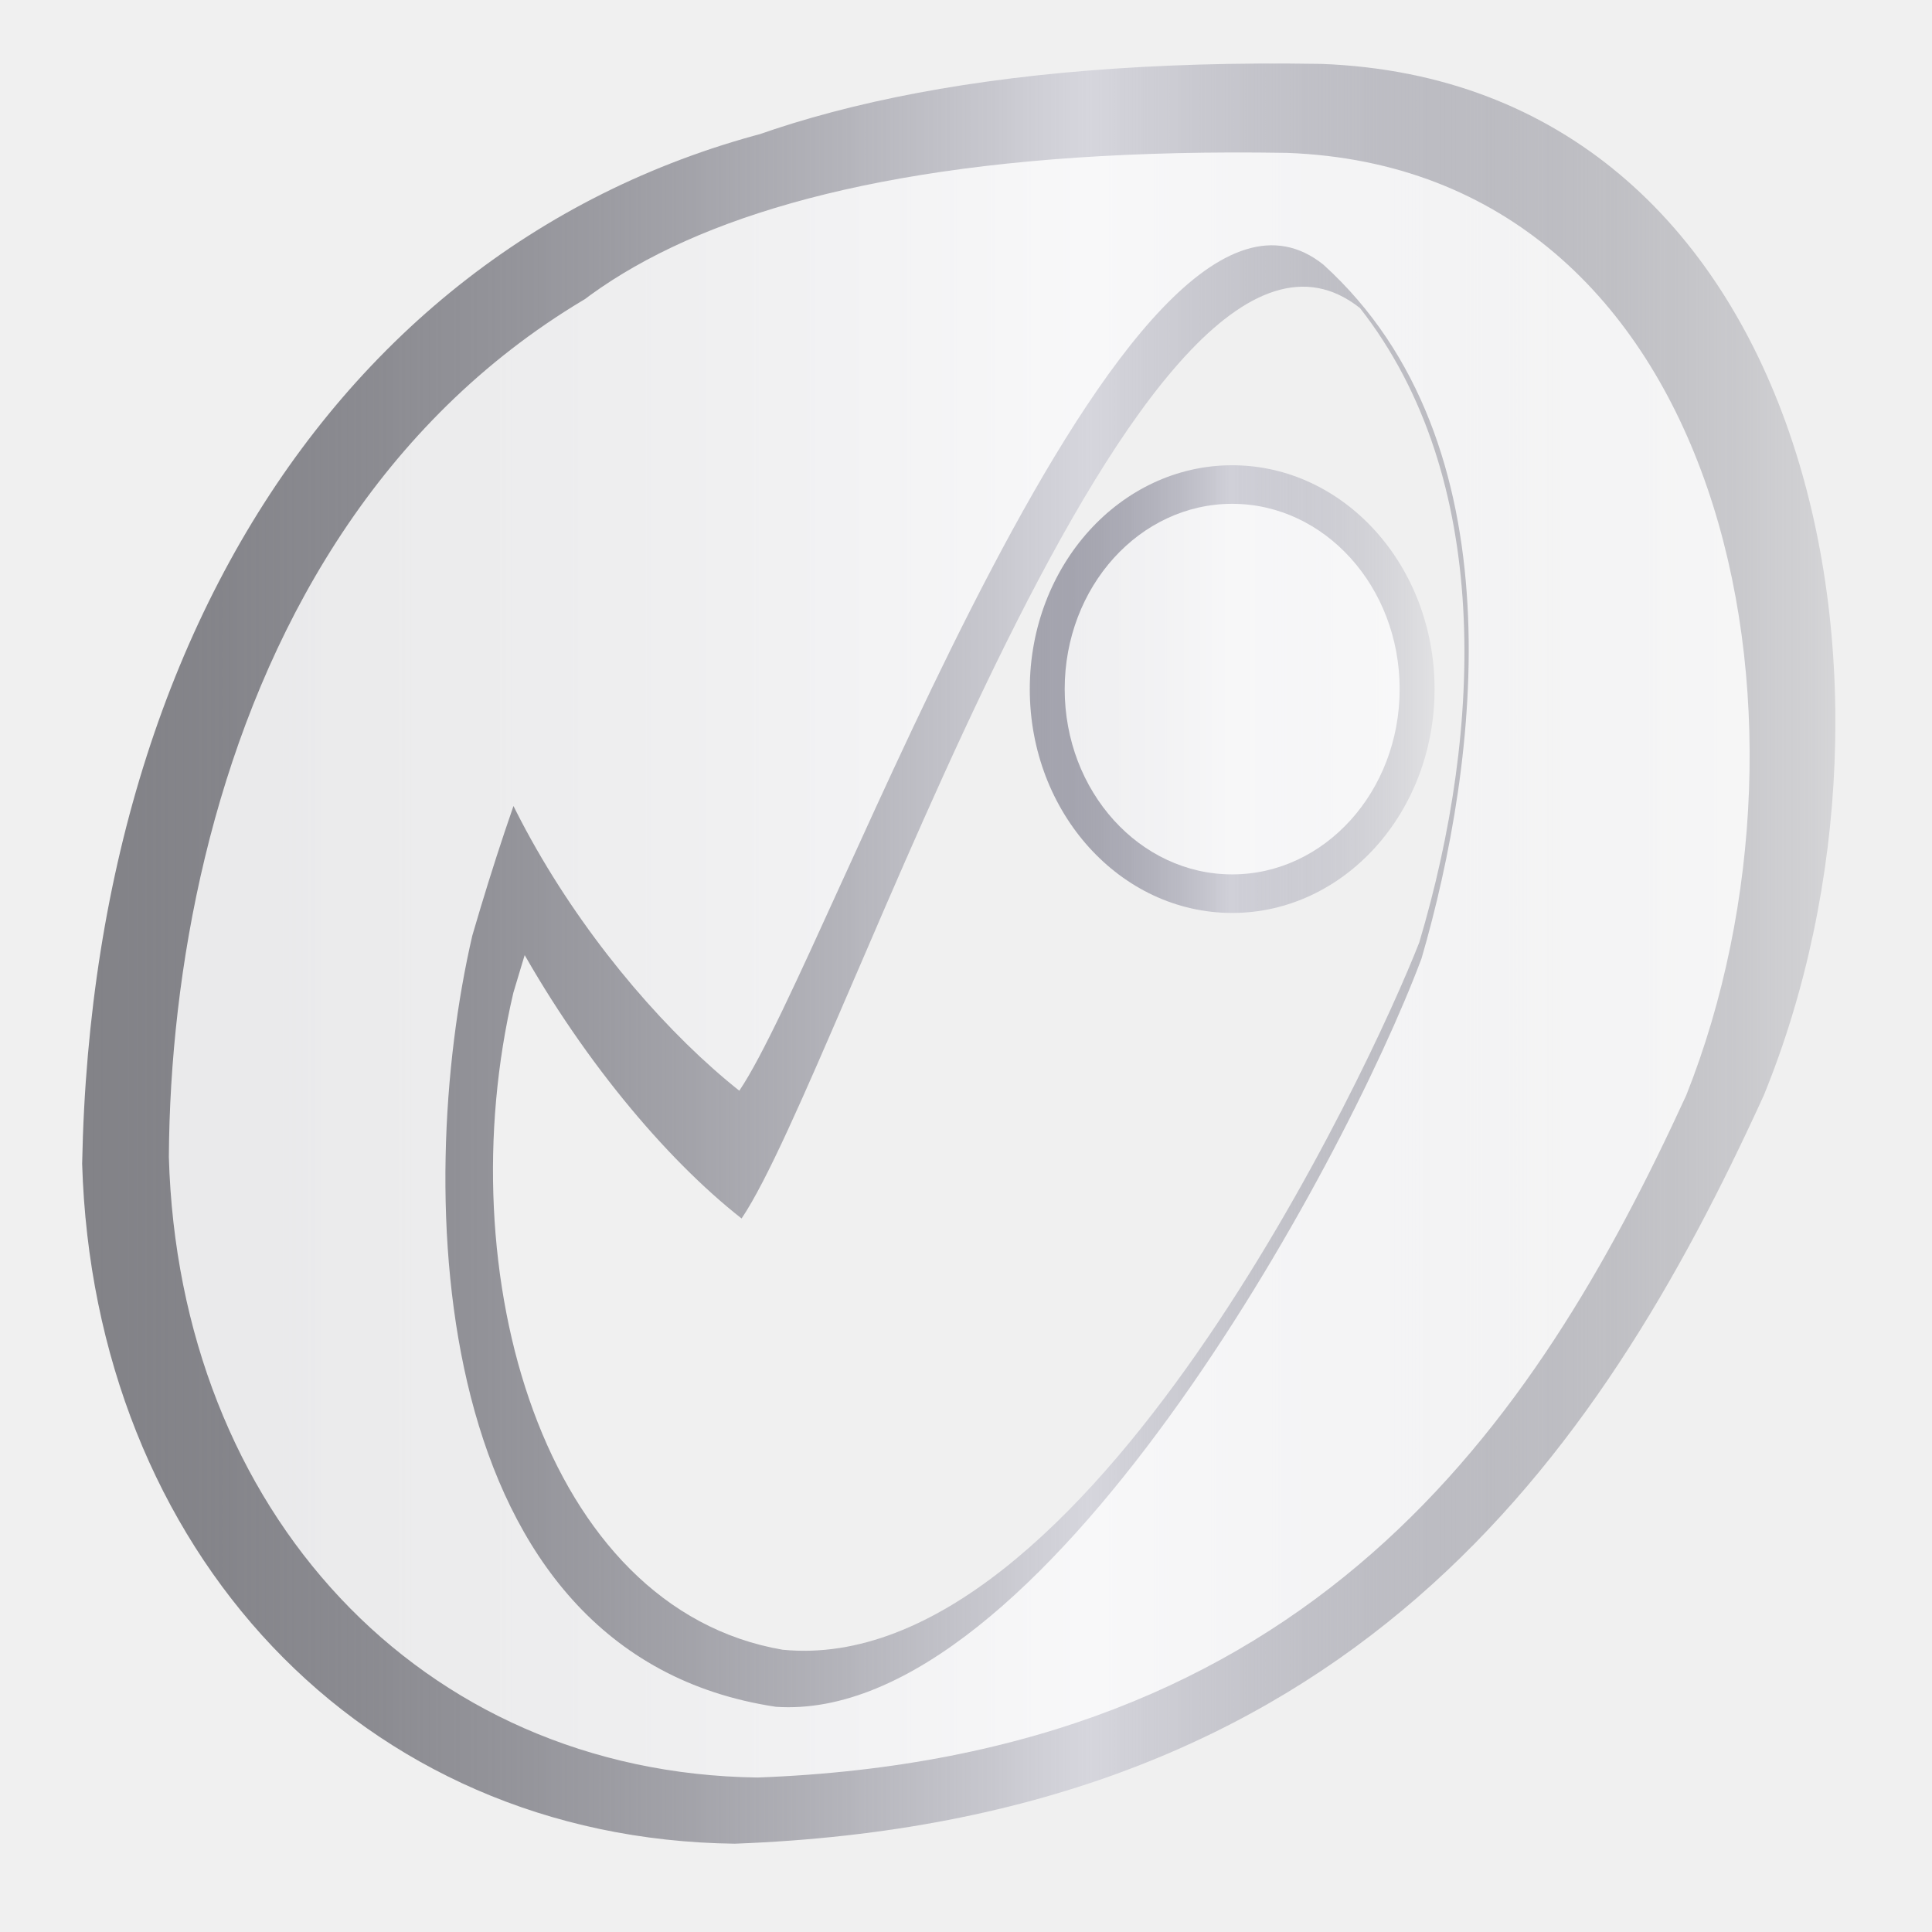
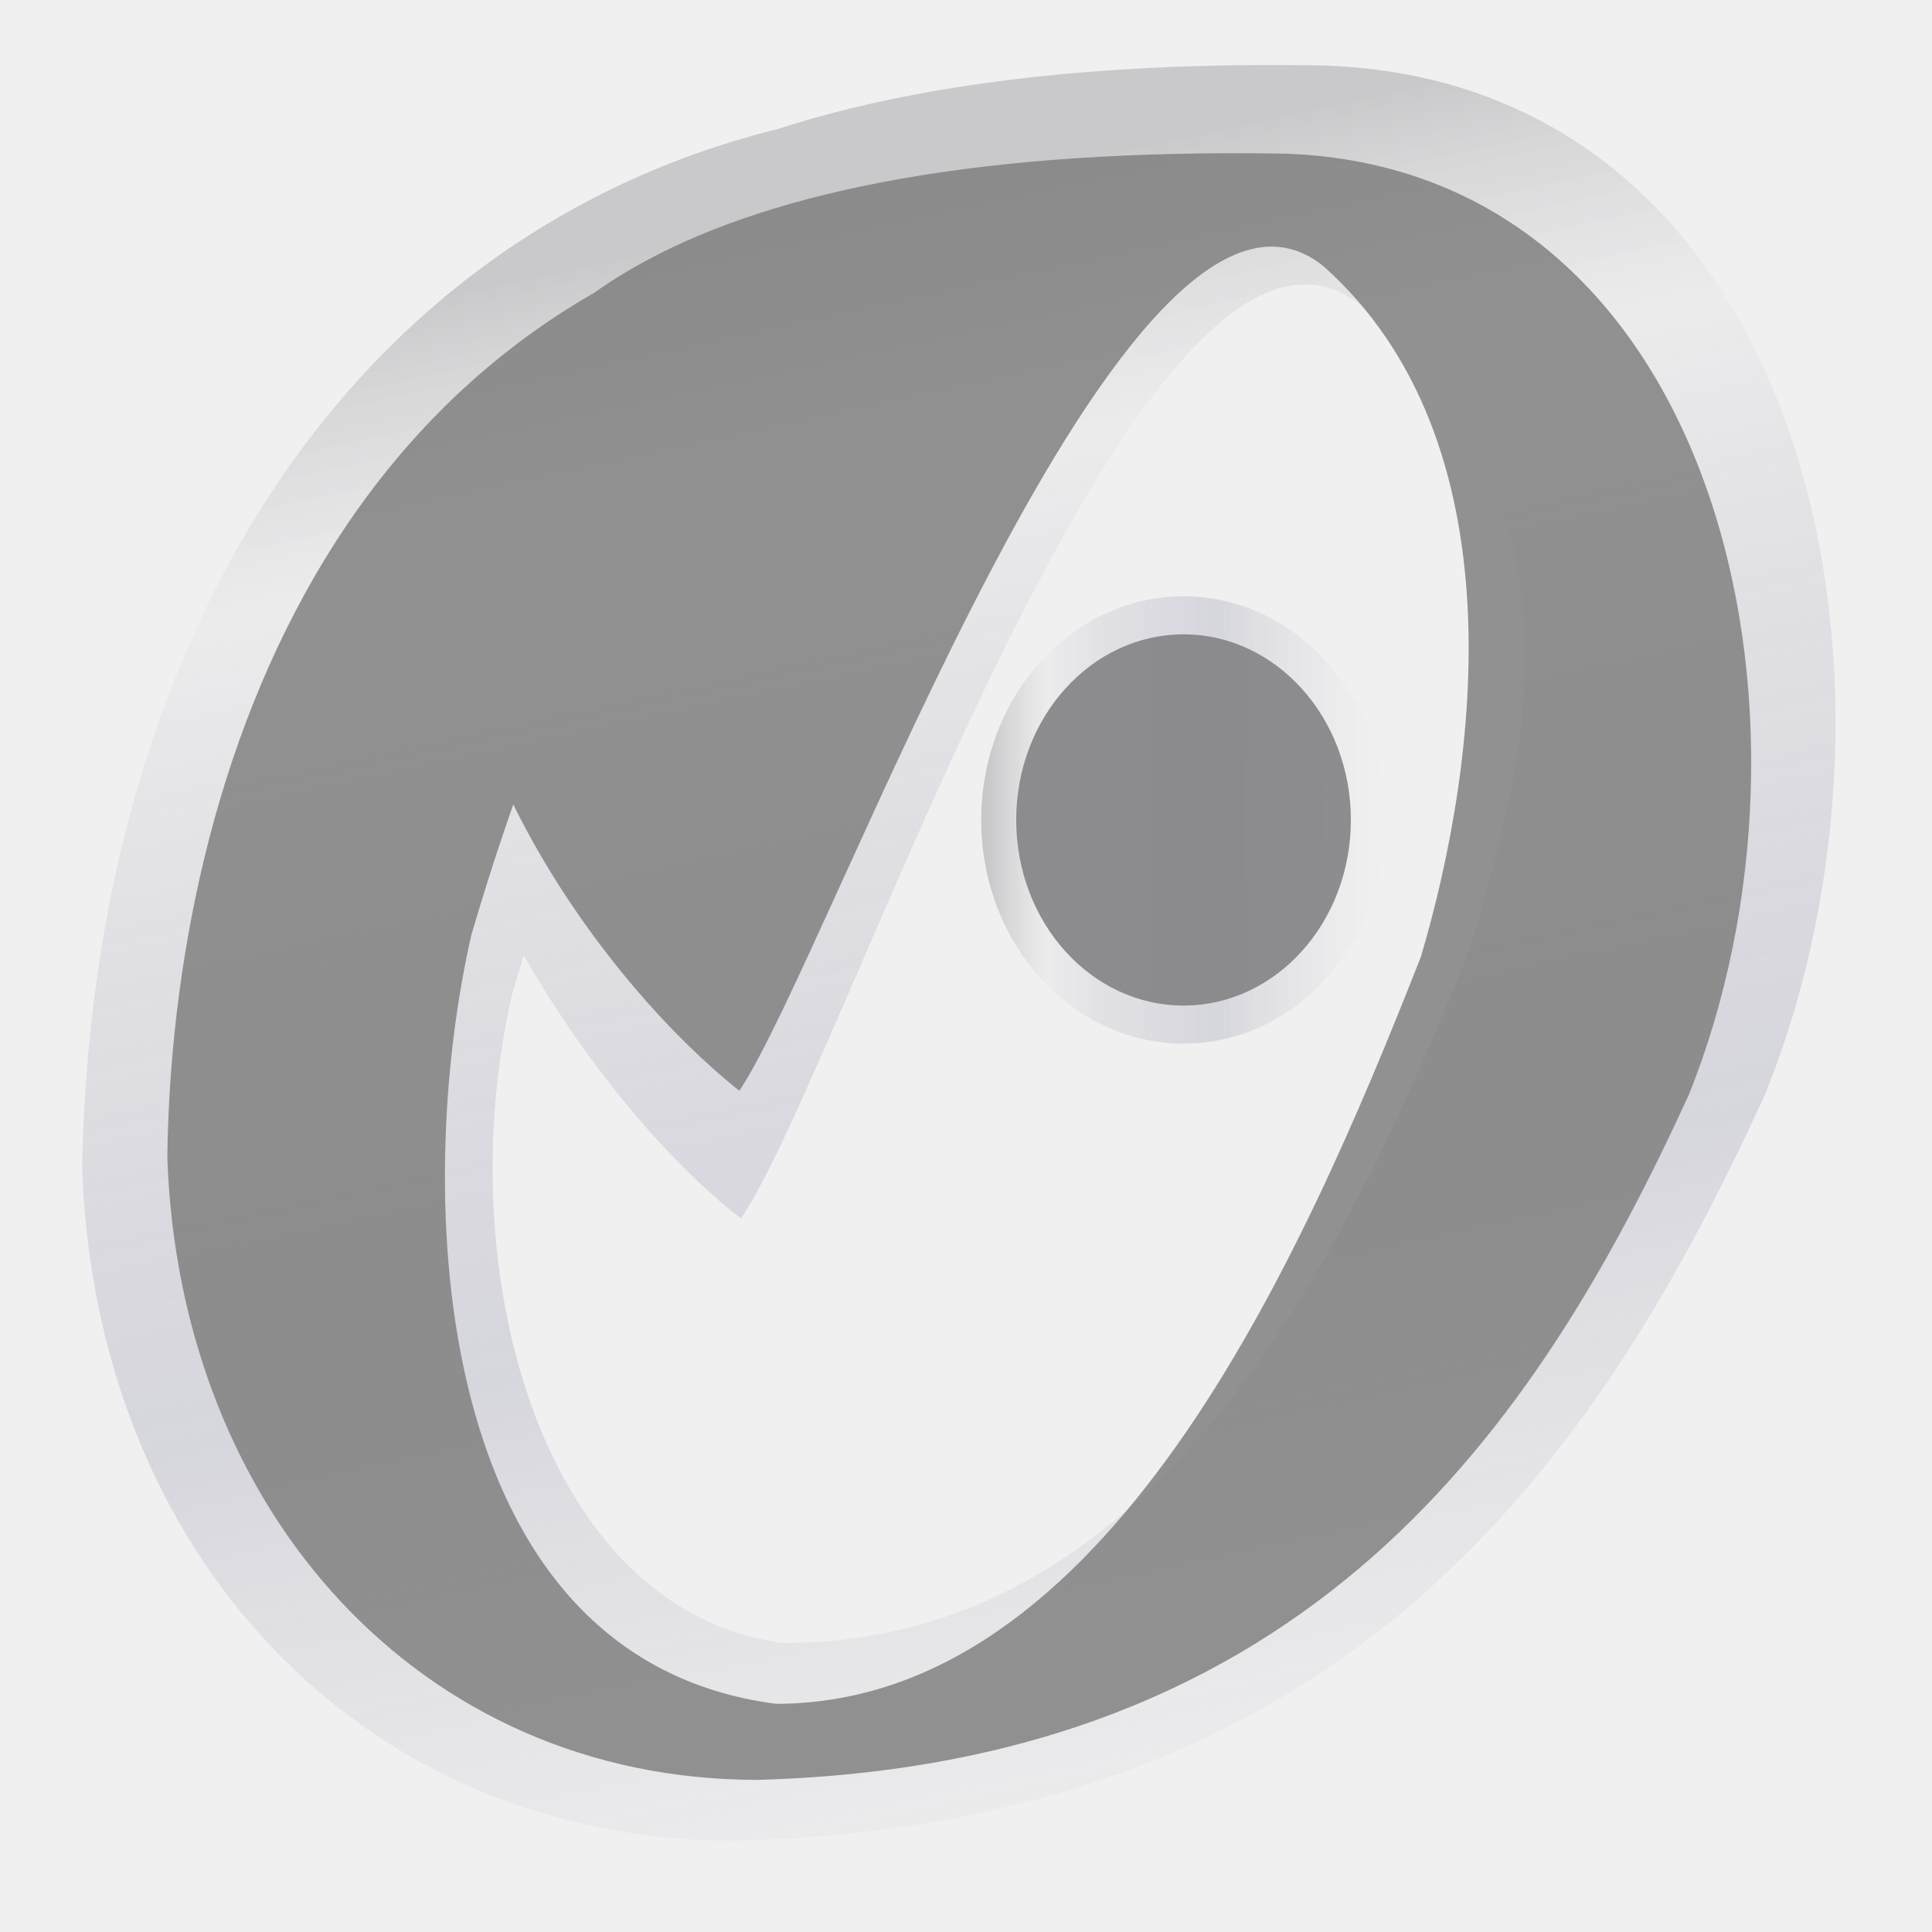
- <svg xmlns="http://www.w3.org/2000/svg" height="32" width="32" version="1.1" viewBox="0 0 8.467 8.467">
+ <svg xmlns="http://www.w3.org/2000/svg" height="48" width="48" version="1.1" viewBox="0 0 12.7 12.7">
  <defs>
-     <linearGradient id="linearGradient5003" y2="-21.8" gradientUnits="userSpaceOnUse" x2="-7.83" gradientTransform="translate(14.1 24.8)" y1="-21.8" x1="-9.6">
-       <stop stop-color="#5e5e71" stop-opacity=".518" offset="0" />
-       <stop stop-color="#d0d0d8" offset=".503" />
-       <stop stop-color="#9c9ca9" stop-opacity=".192" offset="1" />
+     <linearGradient id="linearGradient4637" y2="-21.8" gradientUnits="userSpaceOnUse" x2="-7.83" gradientTransform="matrix(1.5 0 0 1.5 20.9 38.1)" y1="-21.8" x1="-9.6">
+       <stop stop-color="#2e2e37" stop-opacity=".204" offset="0" />
+       <stop stop-color="#c8c8d2" stop-opacity=".110" offset=".146" />
+       <stop stop-color="#d6d6dd" offset=".574" />
+       <stop stop-color="#e8e8eb" stop-opacity="0" offset="1" />
    </linearGradient>
-     <linearGradient id="linearGradient5001" y2="4.23" gradientUnits="userSpaceOnUse" x2="8.04" gradientTransform="matrix(1 0 0 .987 -.000001 .00364)" y1="4.23" x1=".358">
-       <stop stop-opacity=".566" stop-color="#2e2e37" offset="0" />
+     <linearGradient id="linearGradient4635" y2="8.98" gradientUnits="userSpaceOnUse" x2="5.8" gradientTransform="matrix(1.5 0 0 1.48 -1.61e-7 .00546)" y1=".847" x1="4.02">
+       <stop stop-color="#2e2e37" stop-opacity=".2" offset="0" />
+       <stop stop-color="#c8c8d2" stop-opacity=".110" offset=".146" />
      <stop stop-color="#d6d6dd" offset=".574" />
-       <stop stop-opacity=".184" stop-color="#5a5a67" offset="1" />
+       <stop stop-color="#e8e8eb" stop-opacity="0" offset="1" />
    </linearGradient>
  </defs>
-   <rect fill-opacity="0" height="8.47" width="8.47" y="-4.55e-7" x="-2.81e-7" />
-   <path d="m5.96 1.35c0.58 0.74 0.54 1.84 0.26 2.78-0.21 0.54-1.46 3.23-2.79 3.1-1.05-0.18-1.47-1.65-1.18-2.88 0.85-2.85 1.25-2.8 1.74-3.88-2.17 0.204-3.58 2.04-3.63 4.63 0.051 1.69 1.22 2.96 2.86 2.98 2.69-0.1 3.78-1.68 4.51-3.28 0.74-1.81 0.2-4.44-1.94-4.52-5.93-0.097-3.88 4.01-2.54 5.06 0.44-0.65 1.75-4.75 2.71-3.99z" stroke-width=".994" fill="url(#linearGradient5001)" />
-   <path d="m5.8 1.16c0.86 0.78 0.68 2.18 0.43 3.04-0.34 0.91-1.67 3.36-2.83 3.28-1.53-0.23-1.59-2.26-1.33-3.38 0.76-2.61 1.5-2.27 1.95-3.26-2.55 0.29-3.27 2.59-3.28 4.23 0.044 1.55 1.1 2.7 2.58 2.72 2.42-0.09 3.4-1.53 4.07-2.99 0.66-1.66 0.17-4.06-1.75-4.13-5.36-0.089-3.61 3.15-2.4 4.11 0.4-0.59 1.7-4.31 2.56-3.62z" fill-opacity=".827" stroke-width=".902" fill="#fff" />
-   <ellipse rx=".887" cy="3.02" ry=".981" cx="5.4" fill="url(#linearGradient5003)" />
-   <ellipse fill-opacity=".827" rx=".734" ry=".812" cy="3.02" cx="5.4" fill="#fff" />
+   <rect fill-opacity="0" height="12.7" width="12.7" y="9.29e-8" x="1.43e-7" />
+   <path d="m8.95 2.01c1.45 1.27 1.15 2.79 0.72 4.2-0.87 2.2-2.12 4.59-4.52 4.59-1.58-0.2-2.21-2.44-1.78-4.28 1.28-4.28 1.88-4.19 2.62-5.82-3.26 0.31-5.37 3.06-5.45 6.96 0.076 2.54 1.83 4.44 4.29 4.44 4.04-0.1 5.67-2.5 6.77-4.9 1.1-2.71 0.3-6.67-2.91-6.77-8.91-0.155-5.83 6.01-3.82 7.58 0.67-0.97 2.65-7.14 4.08-6z" stroke-width="1.49" fill="url(#linearGradient4635)" />
+   <path d="m8.7 1.75c1.29 1.15 1.02 3.26 0.64 4.54-0.79 2.01-2.07 4.91-4.24 4.91-2.29-0.3-2.39-3.37-2-5.06 1.15-3.9 2.26-3.39 2.92-4.88-3.82 0.43-4.89 3.88-4.92 6.35 0.08 2.32 1.66 4.09 3.88 4.09 3.63-0.1 5.12-2.32 6.12-4.5 1-2.48 0.2-6.09-2.65-6.19-8.02-0.139-5.4 4.72-3.59 6.16 0.6-0.89 2.55-6.46 3.84-5.42z" fill-opacity=".827" stroke-width="1.35" fill="#7e7e7e" />
+   <ellipse rx="1.33" cy="5.39" ry="1.47" cx="7.78" fill="url(#linearGradient4637)" />
+   <ellipse fill-opacity=".929" rx="1.1" ry="1.22" cy="5.39" cx="7.78" fill="#868688" />
</svg>
